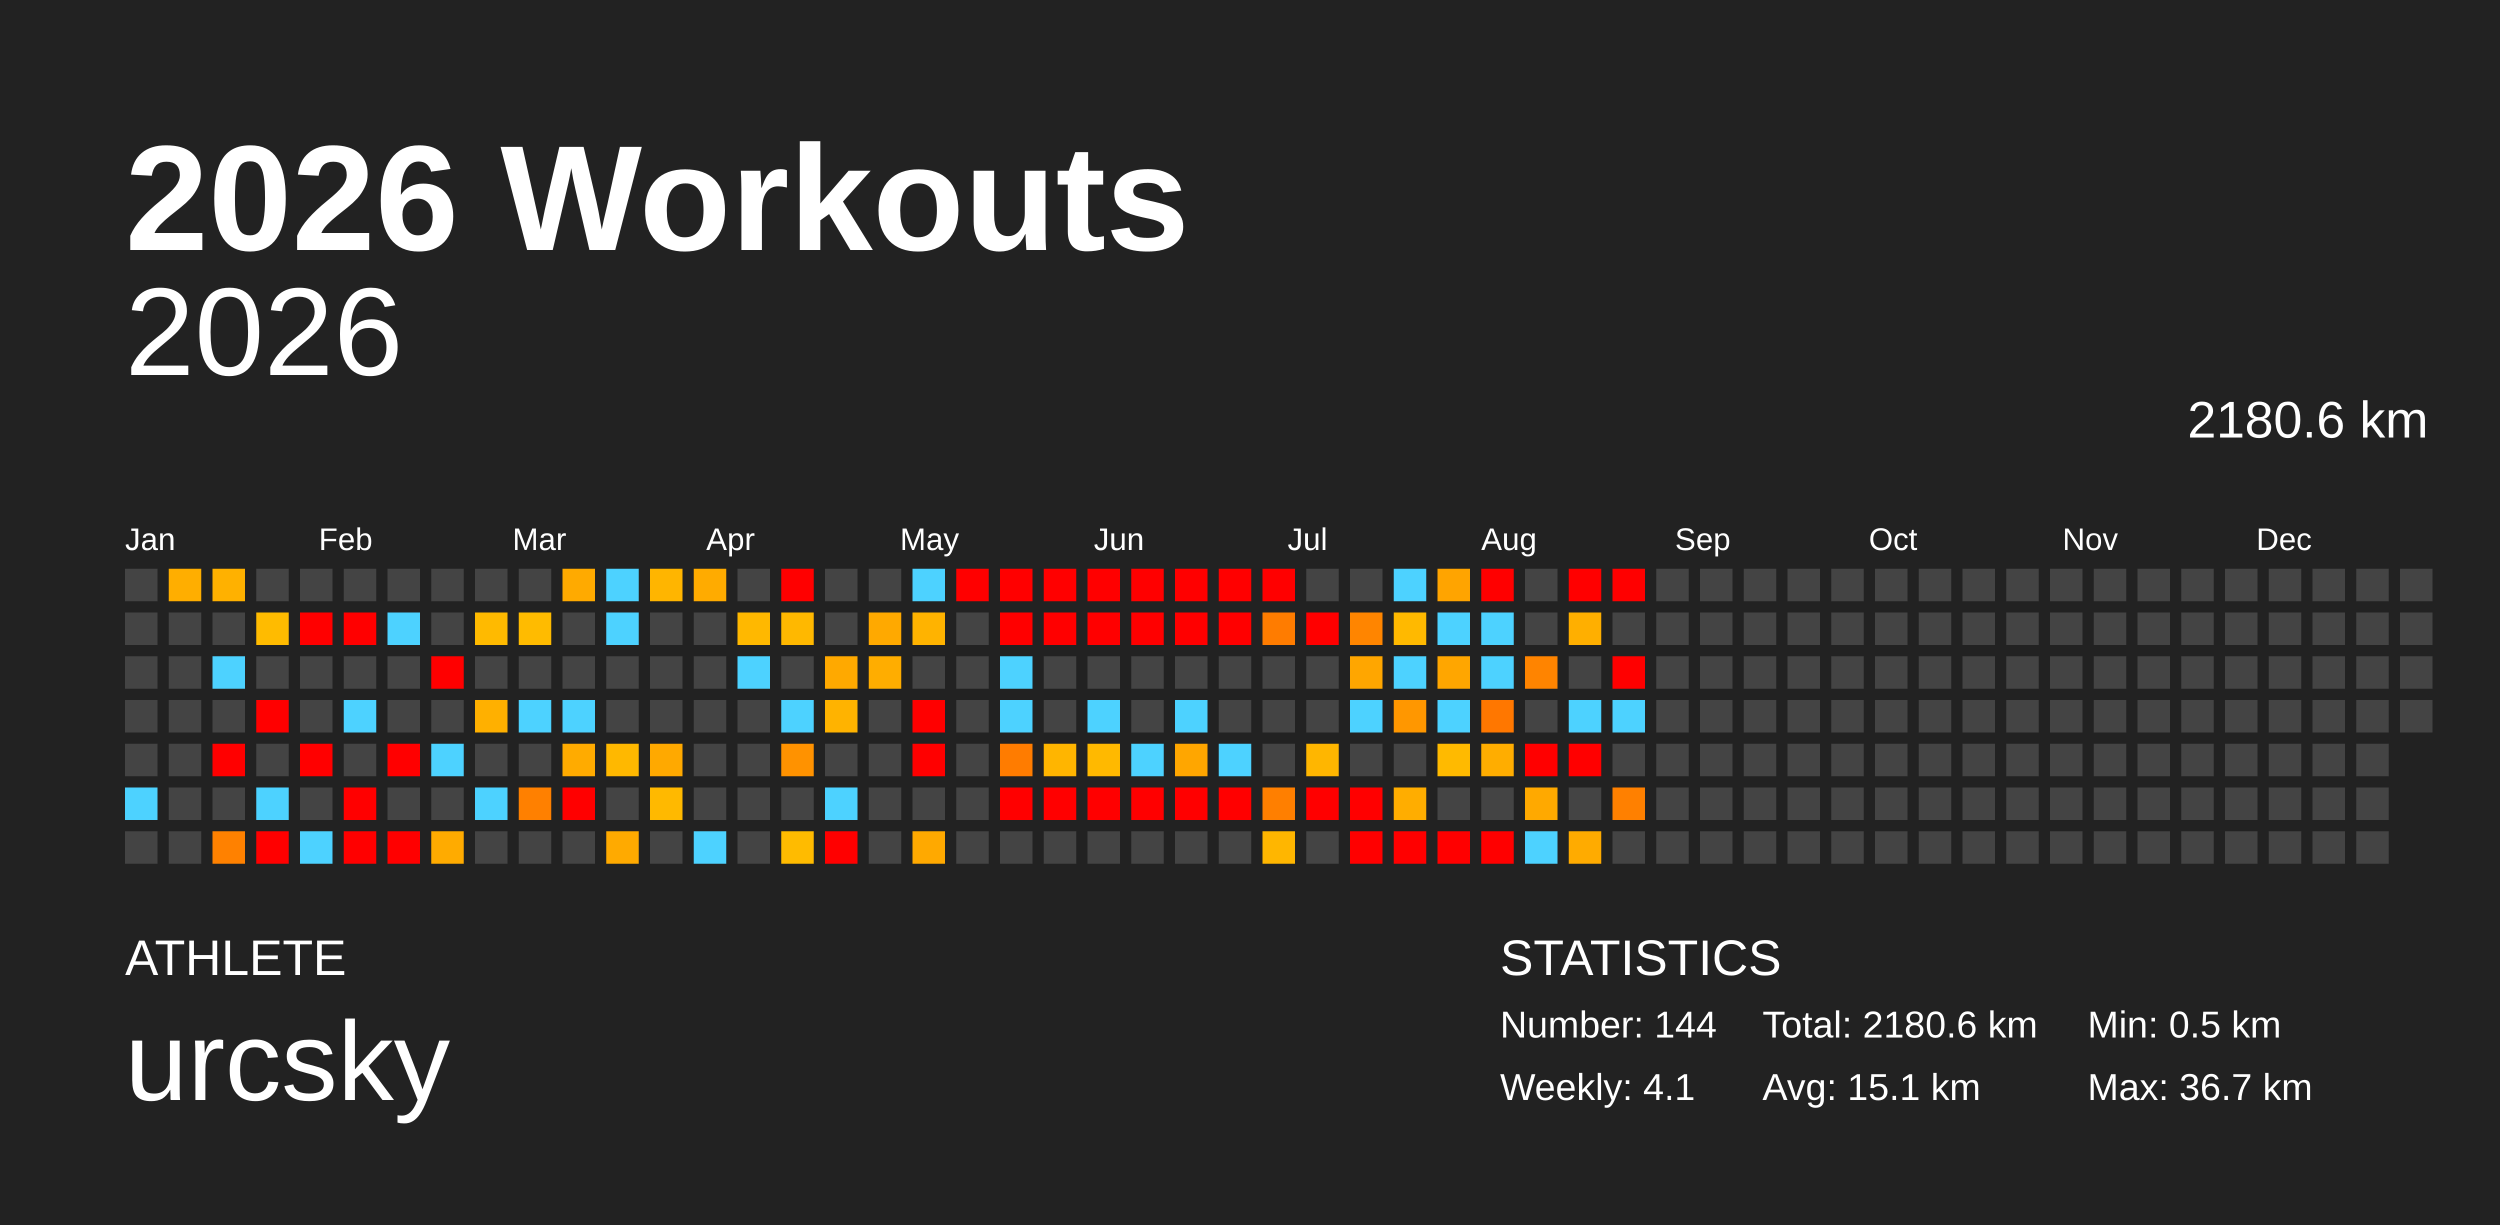
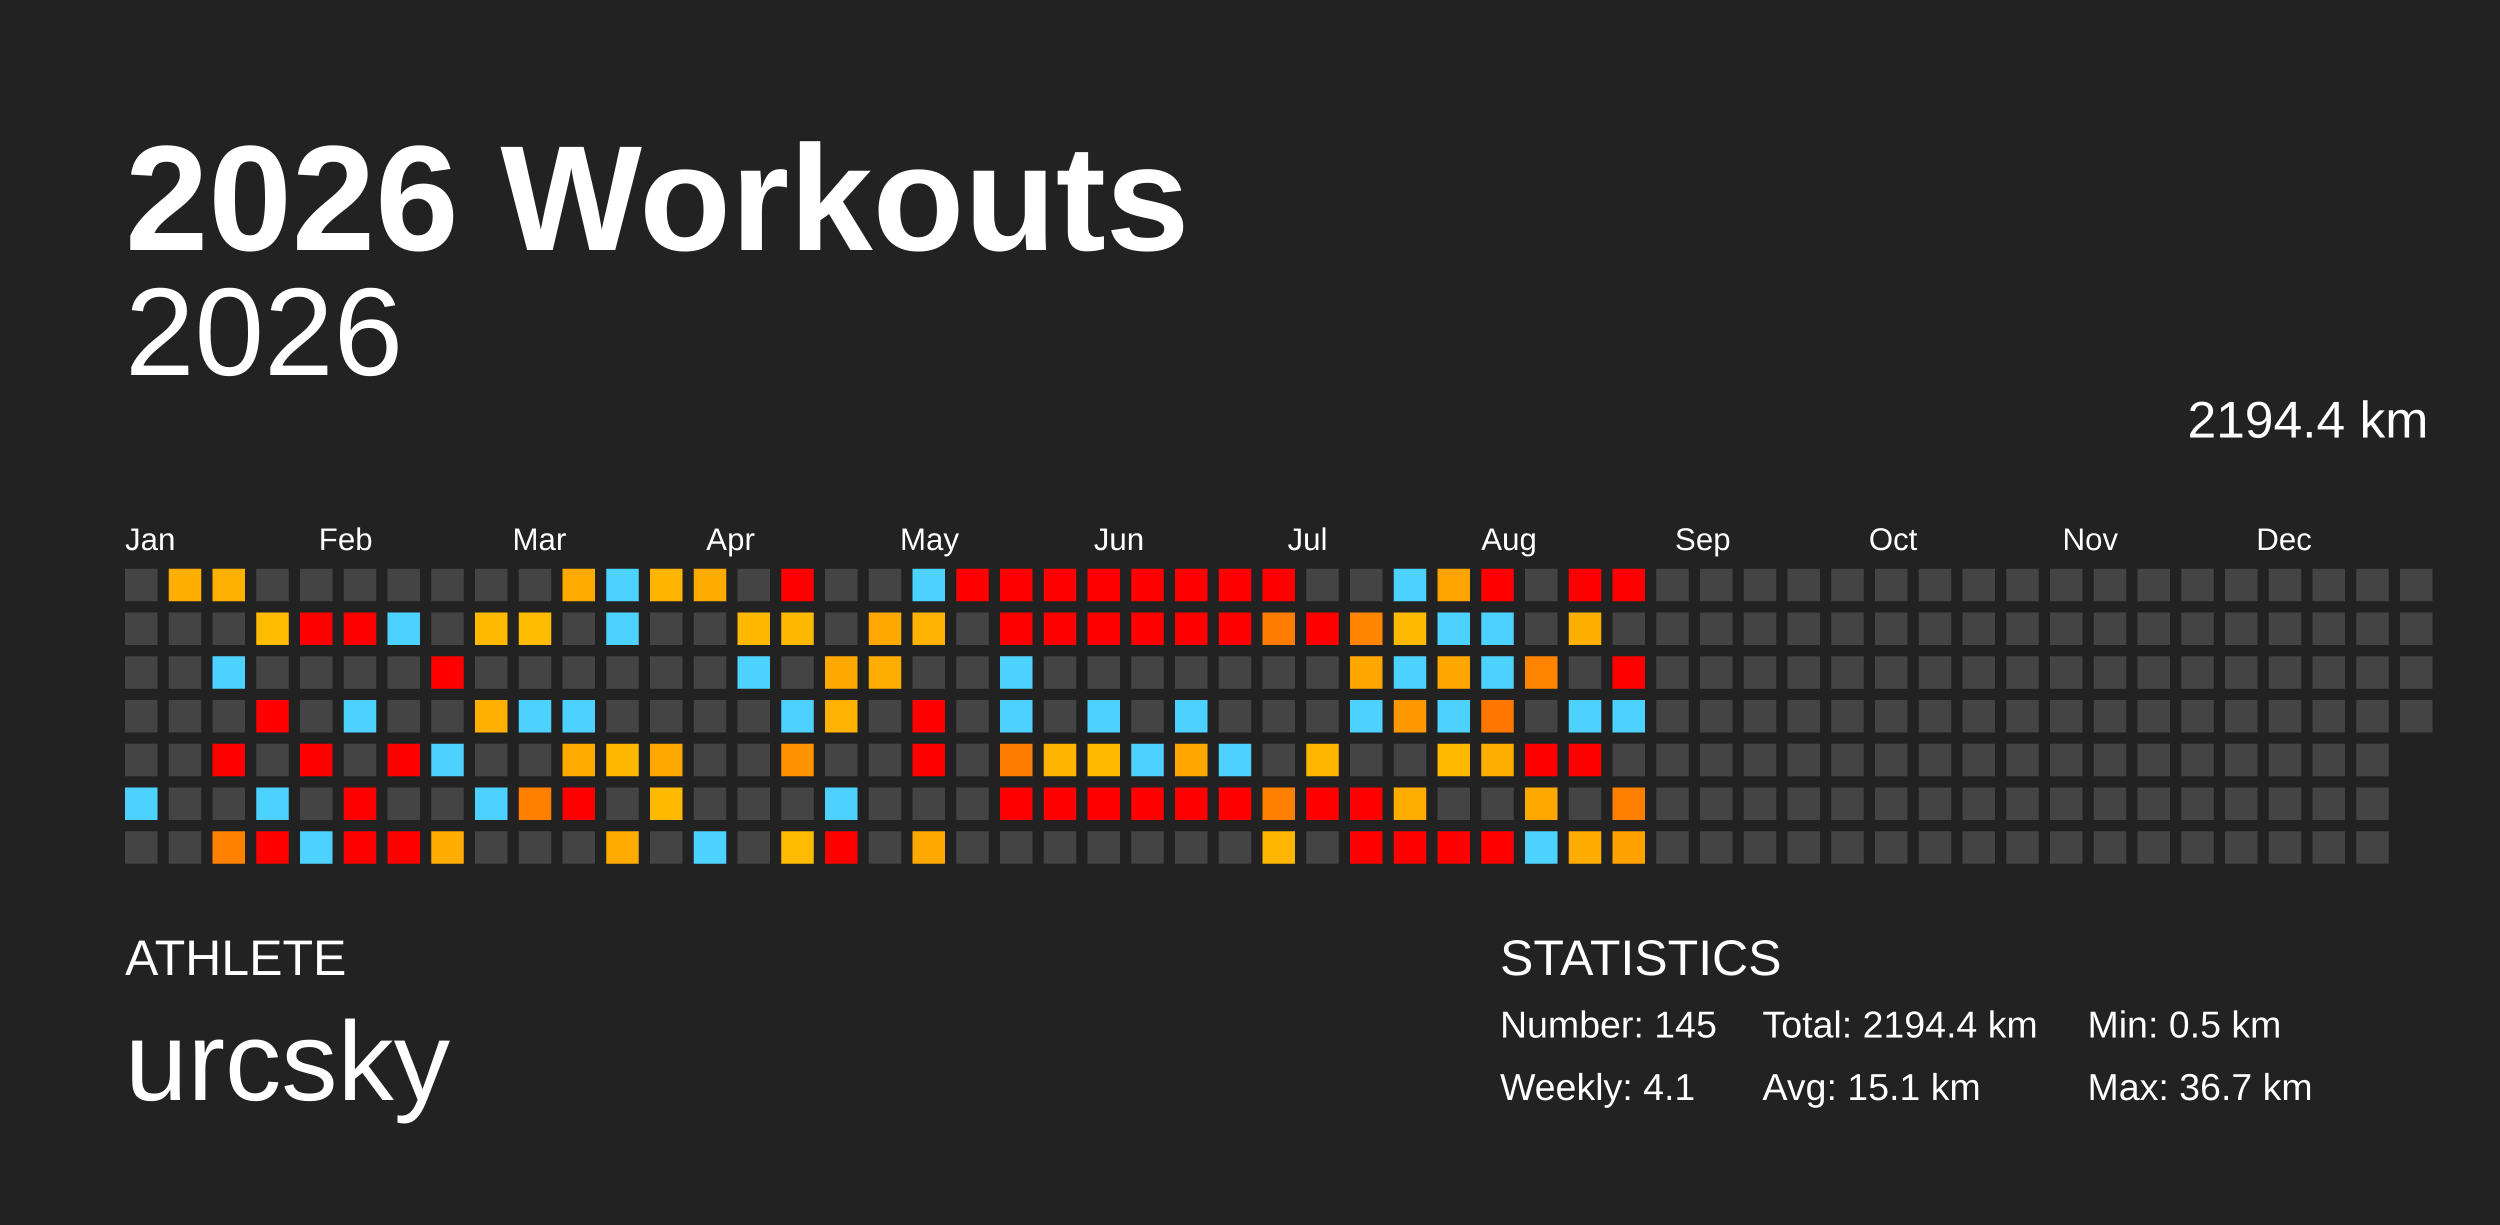
<svg xmlns="http://www.w3.org/2000/svg" baseProfile="full" height="98mm" version="1.1" viewBox="0,0,200,98" width="200mm">
  <defs />
  <rect fill="#222222" height="98" width="200" x="0" y="0" />
  <text fill="#FFFFFF" style="font-size:12px; font-family:Arial; font-weight:bold;" x="10" y="20">2026 Workouts</text>
  <text fill="#FFFFFF" style="font-size:4px; font-family:Arial" x="10" y="78">ATHLETE</text>
  <text fill="#FFFFFF" style="font-size:9px; font-family:Arial" x="10" y="88">urcsky</text>
  <text fill="#FFFFFF" style="font-size:4px; font-family:Arial" x="120" y="78">STATISTICS</text>
-   <text fill="#FFFFFF" style="font-size:3px; font-family:Arial" x="120" y="83">Number: 144</text>
+   <text fill="#FFFFFF" style="font-size:3px; font-family:Arial" x="120" y="83">Number: 145</text>
  <text fill="#FFFFFF" style="font-size:3px; font-family:Arial" x="120" y="88">Weekly: 4.1</text>
-   <text fill="#FFFFFF" style="font-size:3px; font-family:Arial" x="141" y="83">Total: 2180.6 km</text>
+   <text fill="#FFFFFF" style="font-size:3px; font-family:Arial" x="141" y="83">Total: 2194.4 km</text>
  <text fill="#FFFFFF" style="font-size:3px; font-family:Arial" x="141" y="88">Avg: 15.1 km</text>
  <text fill="#FFFFFF" style="font-size:3px; font-family:Arial" x="167" y="83">Min: 0.5 km</text>
  <text fill="#FFFFFF" style="font-size:3px; font-family:Arial" x="167" y="88">Max: 36.7 km</text>
  <text alignment-baseline="hanging" fill="#FFFFFF" style="font-size:10.0px; font-family:Arial;" x="10" y="30">2026</text>
-   <text alignment-baseline="hanging" fill="#FFFFFF" style="font-size:4.125px; font-family:Arial;" x="175" y="35">2180.6 km</text>
+   <text alignment-baseline="hanging" fill="#FFFFFF" style="font-size:4.125px; font-family:Arial;" x="175" y="35">2194.4 km</text>
  <text fill="#FFFFFF" style="font-size:2.5px; font-family:Arial" x="10.0" y="44">Jan</text>
  <text fill="#FFFFFF" style="font-size:2.5px; font-family:Arial" x="25.5" y="44">Feb</text>
  <text fill="#FFFFFF" style="font-size:2.5px; font-family:Arial" x="41.0" y="44">Mar</text>
  <text fill="#FFFFFF" style="font-size:2.5px; font-family:Arial" x="56.5" y="44">Apr</text>
  <text fill="#FFFFFF" style="font-size:2.5px; font-family:Arial" x="72.0" y="44">May</text>
  <text fill="#FFFFFF" style="font-size:2.5px; font-family:Arial" x="87.5" y="44">Jun</text>
  <text fill="#FFFFFF" style="font-size:2.5px; font-family:Arial" x="103.0" y="44">Jul</text>
  <text fill="#FFFFFF" style="font-size:2.5px; font-family:Arial" x="118.5" y="44">Aug</text>
  <text fill="#FFFFFF" style="font-size:2.5px; font-family:Arial" x="134.0" y="44">Sep</text>
  <text fill="#FFFFFF" style="font-size:2.5px; font-family:Arial" x="149.5" y="44">Oct</text>
  <text fill="#FFFFFF" style="font-size:2.5px; font-family:Arial" x="165.0" y="44">Nov</text>
  <text fill="#FFFFFF" style="font-size:2.5px; font-family:Arial" x="180.5" y="44">Dec</text>
  <rect fill="#444444" height="2.6" width="2.6" x="10.0" y="45.5" />
  <rect fill="#444444" height="2.6" width="2.6" x="10.0" y="49.0" />
  <rect fill="#444444" height="2.6" width="2.6" x="10.0" y="52.5" />
  <rect fill="#444444" height="2.6" width="2.6" x="10.0" y="56.0" />
  <rect fill="#444444" height="2.6" width="2.6" x="10.0" y="59.5" />
  <rect fill="#4dd2ff" height="2.6" width="2.6" x="10.0" y="63.0" />
  <rect fill="#444444" height="2.6" width="2.6" x="10.0" y="66.5" />
  <rect fill="#ffae00" height="2.6" width="2.6" x="13.5" y="45.5" />
  <rect fill="#444444" height="2.6" width="2.6" x="13.5" y="49.0" />
  <rect fill="#444444" height="2.6" width="2.6" x="13.5" y="52.5" />
  <rect fill="#444444" height="2.6" width="2.6" x="13.5" y="56.0" />
  <rect fill="#444444" height="2.6" width="2.6" x="13.5" y="59.5" />
  <rect fill="#444444" height="2.6" width="2.6" x="13.5" y="63.0" />
  <rect fill="#444444" height="2.6" width="2.6" x="13.5" y="66.5" />
  <rect fill="#ffb100" height="2.6" width="2.6" x="17.0" y="45.5" />
  <rect fill="#444444" height="2.6" width="2.6" x="17.0" y="49.0" />
  <rect fill="#4dd2ff" height="2.6" width="2.6" x="17.0" y="52.5" />
  <rect fill="#444444" height="2.6" width="2.6" x="17.0" y="56.0" />
  <rect fill="red" height="2.6" width="2.6" x="17.0" y="59.5" />
  <rect fill="#444444" height="2.6" width="2.6" x="17.0" y="63.0" />
  <rect fill="#ff8100" height="2.6" width="2.6" x="17.0" y="66.5" />
  <rect fill="#444444" height="2.6" width="2.6" x="20.5" y="45.5" />
  <rect fill="#ffbb00" height="2.6" width="2.6" x="20.5" y="49.0" />
  <rect fill="#444444" height="2.6" width="2.6" x="20.5" y="52.5" />
  <rect fill="red" height="2.6" width="2.6" x="20.5" y="56.0" />
  <rect fill="#444444" height="2.6" width="2.6" x="20.5" y="59.5" />
  <rect fill="#4dd2ff" height="2.6" width="2.6" x="20.5" y="63.0" />
  <rect fill="red" height="2.6" width="2.6" x="20.5" y="66.5" />
  <rect fill="#444444" height="2.6" width="2.6" x="24.0" y="45.5" />
  <rect fill="red" height="2.6" width="2.6" x="24.0" y="49.0" />
  <rect fill="#444444" height="2.6" width="2.6" x="24.0" y="52.5" />
  <rect fill="#444444" height="2.6" width="2.6" x="24.0" y="56.0" />
  <rect fill="red" height="2.6" width="2.6" x="24.0" y="59.5" />
  <rect fill="#444444" height="2.6" width="2.6" x="24.0" y="63.0" />
  <rect fill="#4dd2ff" height="2.6" width="2.6" x="24.0" y="66.5" />
  <rect fill="#444444" height="2.6" width="2.6" x="27.5" y="45.5" />
  <rect fill="red" height="2.6" width="2.6" x="27.5" y="49.0" />
  <rect fill="#444444" height="2.6" width="2.6" x="27.5" y="52.5" />
  <rect fill="#4dd2ff" height="2.6" width="2.6" x="27.5" y="56.0" />
  <rect fill="#444444" height="2.6" width="2.6" x="27.5" y="59.5" />
  <rect fill="red" height="2.6" width="2.6" x="27.5" y="63.0" />
  <rect fill="red" height="2.6" width="2.6" x="27.5" y="66.5" />
  <rect fill="#444444" height="2.6" width="2.6" x="31.0" y="45.5" />
  <rect fill="#4dd2ff" height="2.6" width="2.6" x="31.0" y="49.0" />
  <rect fill="#444444" height="2.6" width="2.6" x="31.0" y="52.5" />
  <rect fill="#444444" height="2.6" width="2.6" x="31.0" y="56.0" />
  <rect fill="red" height="2.6" width="2.6" x="31.0" y="59.5" />
  <rect fill="#444444" height="2.6" width="2.6" x="31.0" y="63.0" />
  <rect fill="red" height="2.6" width="2.6" x="31.0" y="66.5" />
  <rect fill="#444444" height="2.6" width="2.6" x="34.5" y="45.5" />
  <rect fill="#444444" height="2.6" width="2.6" x="34.5" y="49.0" />
  <rect fill="red" height="2.6" width="2.6" x="34.5" y="52.5" />
  <rect fill="#444444" height="2.6" width="2.6" x="34.5" y="56.0" />
  <rect fill="#4dd2ff" height="2.6" width="2.6" x="34.5" y="59.5" />
  <rect fill="#444444" height="2.6" width="2.6" x="34.5" y="63.0" />
  <rect fill="#ffab00" height="2.6" width="2.6" x="34.5" y="66.5" />
  <rect fill="#444444" height="2.6" width="2.6" x="38.0" y="45.5" />
  <rect fill="#ffba00" height="2.6" width="2.6" x="38.0" y="49.0" />
  <rect fill="#444444" height="2.6" width="2.6" x="38.0" y="52.5" />
  <rect fill="#ffb000" height="2.6" width="2.6" x="38.0" y="56.0" />
  <rect fill="#444444" height="2.6" width="2.6" x="38.0" y="59.5" />
  <rect fill="#4dd2ff" height="2.6" width="2.6" x="38.0" y="63.0" />
  <rect fill="#444444" height="2.6" width="2.6" x="38.0" y="66.5" />
  <rect fill="#444444" height="2.6" width="2.6" x="41.5" y="45.5" />
  <rect fill="#ffbb00" height="2.6" width="2.6" x="41.5" y="49.0" />
  <rect fill="#444444" height="2.6" width="2.6" x="41.5" y="52.5" />
  <rect fill="#4dd2ff" height="2.6" width="2.6" x="41.5" y="56.0" />
  <rect fill="#444444" height="2.6" width="2.6" x="41.5" y="59.5" />
  <rect fill="#ff8000" height="2.6" width="2.6" x="41.5" y="63.0" />
  <rect fill="#444444" height="2.6" width="2.6" x="41.5" y="66.5" />
  <rect fill="#ffaa00" height="2.6" width="2.6" x="45.0" y="45.5" />
  <rect fill="#444444" height="2.6" width="2.6" x="45.0" y="49.0" />
  <rect fill="#444444" height="2.6" width="2.6" x="45.0" y="52.5" />
  <rect fill="#4dd2ff" height="2.6" width="2.6" x="45.0" y="56.0" />
  <rect fill="#ffab00" height="2.6" width="2.6" x="45.0" y="59.5" />
  <rect fill="red" height="2.6" width="2.6" x="45.0" y="63.0" />
  <rect fill="#444444" height="2.6" width="2.6" x="45.0" y="66.5" />
  <rect fill="#4dd2ff" height="2.6" width="2.6" x="48.5" y="45.5" />
  <rect fill="#4dd2ff" height="2.6" width="2.6" x="48.5" y="49.0" />
  <rect fill="#444444" height="2.6" width="2.6" x="48.5" y="52.5" />
  <rect fill="#444444" height="2.6" width="2.6" x="48.5" y="56.0" />
  <rect fill="#ffb800" height="2.6" width="2.6" x="48.5" y="59.5" />
  <rect fill="#444444" height="2.6" width="2.6" x="48.5" y="63.0" />
  <rect fill="#ffaa00" height="2.6" width="2.6" x="48.5" y="66.5" />
  <rect fill="#ffb500" height="2.6" width="2.6" x="52.0" y="45.5" />
  <rect fill="#444444" height="2.6" width="2.6" x="52.0" y="49.0" />
  <rect fill="#444444" height="2.6" width="2.6" x="52.0" y="52.5" />
  <rect fill="#444444" height="2.6" width="2.6" x="52.0" y="56.0" />
  <rect fill="#ffa900" height="2.6" width="2.6" x="52.0" y="59.5" />
  <rect fill="#ffb900" height="2.6" width="2.6" x="52.0" y="63.0" />
  <rect fill="#444444" height="2.6" width="2.6" x="52.0" y="66.5" />
  <rect fill="#ffab00" height="2.6" width="2.6" x="55.5" y="45.5" />
  <rect fill="#444444" height="2.6" width="2.6" x="55.5" y="49.0" />
  <rect fill="#444444" height="2.6" width="2.6" x="55.5" y="52.5" />
  <rect fill="#444444" height="2.6" width="2.6" x="55.5" y="56.0" />
  <rect fill="#444444" height="2.6" width="2.6" x="55.5" y="59.5" />
  <rect fill="#444444" height="2.6" width="2.6" x="55.5" y="63.0" />
  <rect fill="#4dd2ff" height="2.6" width="2.6" x="55.5" y="66.5" />
  <rect fill="#444444" height="2.6" width="2.6" x="59.0" y="45.5" />
  <rect fill="#ffb800" height="2.6" width="2.6" x="59.0" y="49.0" />
  <rect fill="#4dd2ff" height="2.6" width="2.6" x="59.0" y="52.5" />
  <rect fill="#444444" height="2.6" width="2.6" x="59.0" y="56.0" />
  <rect fill="#444444" height="2.6" width="2.6" x="59.0" y="59.5" />
  <rect fill="#444444" height="2.6" width="2.6" x="59.0" y="63.0" />
  <rect fill="#444444" height="2.6" width="2.6" x="59.0" y="66.5" />
  <rect fill="red" height="2.6" width="2.6" x="62.5" y="45.5" />
  <rect fill="#ffb800" height="2.6" width="2.6" x="62.5" y="49.0" />
  <rect fill="#444444" height="2.6" width="2.6" x="62.5" y="52.5" />
  <rect fill="#4dd2ff" height="2.6" width="2.6" x="62.5" y="56.0" />
  <rect fill="#ff9200" height="2.6" width="2.6" x="62.5" y="59.5" />
  <rect fill="#444444" height="2.6" width="2.6" x="62.5" y="63.0" />
  <rect fill="#ffbb00" height="2.6" width="2.6" x="62.5" y="66.5" />
  <rect fill="#444444" height="2.6" width="2.6" x="66.0" y="45.5" />
  <rect fill="#444444" height="2.6" width="2.6" x="66.0" y="49.0" />
  <rect fill="#ffa900" height="2.6" width="2.6" x="66.0" y="52.5" />
  <rect fill="#ffb300" height="2.6" width="2.6" x="66.0" y="56.0" />
  <rect fill="#444444" height="2.6" width="2.6" x="66.0" y="59.5" />
  <rect fill="#4dd2ff" height="2.6" width="2.6" x="66.0" y="63.0" />
  <rect fill="red" height="2.6" width="2.6" x="66.0" y="66.5" />
  <rect fill="#444444" height="2.6" width="2.6" x="69.5" y="45.5" />
  <rect fill="#ffa900" height="2.6" width="2.6" x="69.5" y="49.0" />
  <rect fill="#ffad00" height="2.6" width="2.6" x="69.5" y="52.5" />
  <rect fill="#444444" height="2.6" width="2.6" x="69.5" y="56.0" />
  <rect fill="#444444" height="2.6" width="2.6" x="69.5" y="59.5" />
  <rect fill="#444444" height="2.6" width="2.6" x="69.5" y="63.0" />
  <rect fill="#444444" height="2.6" width="2.6" x="69.5" y="66.5" />
  <rect fill="#4dd2ff" height="2.6" width="2.6" x="73.0" y="45.5" />
  <rect fill="#ffb300" height="2.6" width="2.6" x="73.0" y="49.0" />
  <rect fill="#444444" height="2.6" width="2.6" x="73.0" y="52.5" />
  <rect fill="red" height="2.6" width="2.6" x="73.0" y="56.0" />
  <rect fill="red" height="2.6" width="2.6" x="73.0" y="59.5" />
  <rect fill="#444444" height="2.6" width="2.6" x="73.0" y="63.0" />
  <rect fill="#ffa900" height="2.6" width="2.6" x="73.0" y="66.5" />
  <rect fill="red" height="2.6" width="2.6" x="76.5" y="45.5" />
  <rect fill="#444444" height="2.6" width="2.6" x="76.5" y="49.0" />
  <rect fill="#444444" height="2.6" width="2.6" x="76.5" y="52.5" />
  <rect fill="#444444" height="2.6" width="2.6" x="76.5" y="56.0" />
  <rect fill="#444444" height="2.6" width="2.6" x="76.5" y="59.5" />
  <rect fill="#444444" height="2.6" width="2.6" x="76.5" y="63.0" />
  <rect fill="#444444" height="2.6" width="2.6" x="76.5" y="66.5" />
  <rect fill="red" height="2.6" width="2.6" x="80.0" y="45.5" />
  <rect fill="red" height="2.6" width="2.6" x="80.0" y="49.0" />
  <rect fill="#4dd2ff" height="2.6" width="2.6" x="80.0" y="52.5" />
  <rect fill="#4dd2ff" height="2.6" width="2.6" x="80.0" y="56.0" />
  <rect fill="#ff7c00" height="2.6" width="2.6" x="80.0" y="59.5" />
  <rect fill="red" height="2.6" width="2.6" x="80.0" y="63.0" />
  <rect fill="#444444" height="2.6" width="2.6" x="80.0" y="66.5" />
  <rect fill="red" height="2.6" width="2.6" x="83.5" y="45.5" />
  <rect fill="red" height="2.6" width="2.6" x="83.5" y="49.0" />
  <rect fill="#444444" height="2.6" width="2.6" x="83.5" y="52.5" />
  <rect fill="#444444" height="2.6" width="2.6" x="83.5" y="56.0" />
  <rect fill="#ffb500" height="2.6" width="2.6" x="83.5" y="59.5" />
  <rect fill="red" height="2.6" width="2.6" x="83.5" y="63.0" />
  <rect fill="#444444" height="2.6" width="2.6" x="83.5" y="66.5" />
  <rect fill="red" height="2.6" width="2.6" x="87.0" y="45.5" />
  <rect fill="red" height="2.6" width="2.6" x="87.0" y="49.0" />
  <rect fill="#444444" height="2.6" width="2.6" x="87.0" y="52.5" />
  <rect fill="#4dd2ff" height="2.6" width="2.6" x="87.0" y="56.0" />
  <rect fill="#ffb900" height="2.6" width="2.6" x="87.0" y="59.5" />
  <rect fill="red" height="2.6" width="2.6" x="87.0" y="63.0" />
  <rect fill="#444444" height="2.6" width="2.6" x="87.0" y="66.5" />
  <rect fill="red" height="2.6" width="2.6" x="90.5" y="45.5" />
  <rect fill="red" height="2.6" width="2.6" x="90.5" y="49.0" />
  <rect fill="#444444" height="2.6" width="2.6" x="90.5" y="52.5" />
  <rect fill="#444444" height="2.6" width="2.6" x="90.5" y="56.0" />
  <rect fill="#4dd2ff" height="2.6" width="2.6" x="90.5" y="59.5" />
  <rect fill="red" height="2.6" width="2.6" x="90.5" y="63.0" />
  <rect fill="#444444" height="2.6" width="2.6" x="90.5" y="66.5" />
  <rect fill="red" height="2.6" width="2.6" x="94.0" y="45.5" />
  <rect fill="red" height="2.6" width="2.6" x="94.0" y="49.0" />
  <rect fill="#444444" height="2.6" width="2.6" x="94.0" y="52.5" />
  <rect fill="#4dd2ff" height="2.6" width="2.6" x="94.0" y="56.0" />
  <rect fill="#ffa600" height="2.6" width="2.6" x="94.0" y="59.5" />
  <rect fill="red" height="2.6" width="2.6" x="94.0" y="63.0" />
  <rect fill="#444444" height="2.6" width="2.6" x="94.0" y="66.5" />
  <rect fill="red" height="2.6" width="2.6" x="97.5" y="45.5" />
  <rect fill="red" height="2.6" width="2.6" x="97.5" y="49.0" />
  <rect fill="#444444" height="2.6" width="2.6" x="97.5" y="52.5" />
  <rect fill="#444444" height="2.6" width="2.6" x="97.5" y="56.0" />
  <rect fill="#4dd2ff" height="2.6" width="2.6" x="97.5" y="59.5" />
  <rect fill="red" height="2.6" width="2.6" x="97.5" y="63.0" />
  <rect fill="#444444" height="2.6" width="2.6" x="97.5" y="66.5" />
  <rect fill="red" height="2.6" width="2.6" x="101.0" y="45.5" />
  <rect fill="#ff7c00" height="2.6" width="2.6" x="101.0" y="49.0" />
  <rect fill="#444444" height="2.6" width="2.6" x="101.0" y="52.5" />
  <rect fill="#444444" height="2.6" width="2.6" x="101.0" y="56.0" />
  <rect fill="#444444" height="2.6" width="2.6" x="101.0" y="59.5" />
  <rect fill="#ff7f00" height="2.6" width="2.6" x="101.0" y="63.0" />
  <rect fill="#ffb600" height="2.6" width="2.6" x="101.0" y="66.5" />
  <rect fill="#444444" height="2.6" width="2.6" x="104.5" y="45.5" />
  <rect fill="red" height="2.6" width="2.6" x="104.5" y="49.0" />
  <rect fill="#444444" height="2.6" width="2.6" x="104.5" y="52.5" />
  <rect fill="#444444" height="2.6" width="2.6" x="104.5" y="56.0" />
  <rect fill="#ffb600" height="2.6" width="2.6" x="104.5" y="59.5" />
  <rect fill="red" height="2.6" width="2.6" x="104.5" y="63.0" />
  <rect fill="#444444" height="2.6" width="2.6" x="104.5" y="66.5" />
  <rect fill="#444444" height="2.6" width="2.6" x="108.0" y="45.5" />
  <rect fill="#ff8500" height="2.6" width="2.6" x="108.0" y="49.0" />
  <rect fill="#ffa600" height="2.6" width="2.6" x="108.0" y="52.5" />
  <rect fill="#4dd2ff" height="2.6" width="2.6" x="108.0" y="56.0" />
  <rect fill="#444444" height="2.6" width="2.6" x="108.0" y="59.5" />
  <rect fill="red" height="2.6" width="2.6" x="108.0" y="63.0" />
  <rect fill="red" height="2.6" width="2.6" x="108.0" y="66.5" />
  <rect fill="#4dd2ff" height="2.6" width="2.6" x="111.5" y="45.5" />
  <rect fill="#ffb900" height="2.6" width="2.6" x="111.5" y="49.0" />
  <rect fill="#4dd2ff" height="2.6" width="2.6" x="111.5" y="52.5" />
  <rect fill="#ff9700" height="2.6" width="2.6" x="111.5" y="56.0" />
  <rect fill="#444444" height="2.6" width="2.6" x="111.5" y="59.5" />
  <rect fill="#ffad00" height="2.6" width="2.6" x="111.5" y="63.0" />
  <rect fill="red" height="2.6" width="2.6" x="111.5" y="66.5" />
  <rect fill="#ffa400" height="2.6" width="2.6" x="115.0" y="45.5" />
  <rect fill="#4dd2ff" height="2.6" width="2.6" x="115.0" y="49.0" />
  <rect fill="#ffa600" height="2.6" width="2.6" x="115.0" y="52.5" />
  <rect fill="#4dd2ff" height="2.6" width="2.6" x="115.0" y="56.0" />
  <rect fill="#ffba00" height="2.6" width="2.6" x="115.0" y="59.5" />
  <rect fill="#444444" height="2.6" width="2.6" x="115.0" y="63.0" />
  <rect fill="red" height="2.6" width="2.6" x="115.0" y="66.5" />
  <rect fill="red" height="2.6" width="2.6" x="118.5" y="45.5" />
  <rect fill="#4dd2ff" height="2.6" width="2.6" x="118.5" y="49.0" />
  <rect fill="#4dd2ff" height="2.6" width="2.6" x="118.5" y="52.5" />
  <rect fill="#ff7700" height="2.6" width="2.6" x="118.5" y="56.0" />
  <rect fill="#ffad00" height="2.6" width="2.6" x="118.5" y="59.5" />
  <rect fill="#444444" height="2.6" width="2.6" x="118.5" y="63.0" />
  <rect fill="red" height="2.6" width="2.6" x="118.5" y="66.5" />
  <rect fill="#444444" height="2.6" width="2.6" x="122.0" y="45.5" />
  <rect fill="#444444" height="2.6" width="2.6" x="122.0" y="49.0" />
  <rect fill="#ff8400" height="2.6" width="2.6" x="122.0" y="52.5" />
  <rect fill="#444444" height="2.6" width="2.6" x="122.0" y="56.0" />
  <rect fill="red" height="2.6" width="2.6" x="122.0" y="59.5" />
  <rect fill="#ffa900" height="2.6" width="2.6" x="122.0" y="63.0" />
  <rect fill="#4dd2ff" height="2.6" width="2.6" x="122.0" y="66.5" />
  <rect fill="red" height="2.6" width="2.6" x="125.5" y="45.5" />
  <rect fill="#ffaf00" height="2.6" width="2.6" x="125.5" y="49.0" />
  <rect fill="#444444" height="2.6" width="2.6" x="125.5" y="52.5" />
  <rect fill="#4dd2ff" height="2.6" width="2.6" x="125.5" y="56.0" />
  <rect fill="red" height="2.6" width="2.6" x="125.5" y="59.5" />
  <rect fill="#444444" height="2.6" width="2.6" x="125.5" y="63.0" />
  <rect fill="#ffab00" height="2.6" width="2.6" x="125.5" y="66.5" />
  <rect fill="red" height="2.6" width="2.6" x="129.0" y="45.5" />
  <rect fill="#444444" height="2.6" width="2.6" x="129.0" y="49.0" />
  <rect fill="red" height="2.6" width="2.6" x="129.0" y="52.5" />
  <rect fill="#4dd2ff" height="2.6" width="2.6" x="129.0" y="56.0" />
  <rect fill="#444444" height="2.6" width="2.6" x="129.0" y="59.5" />
  <rect fill="#ff8000" height="2.6" width="2.6" x="129.0" y="63.0" />
-   <rect fill="#444444" height="2.6" width="2.6" x="129.0" y="66.5" />
+   <rect fill="#ffa200" height="2.6" width="2.6" x="129.0" y="66.5" />
  <rect fill="#444444" height="2.6" width="2.6" x="132.5" y="45.5" />
  <rect fill="#444444" height="2.6" width="2.6" x="132.5" y="49.0" />
  <rect fill="#444444" height="2.6" width="2.6" x="132.5" y="52.5" />
  <rect fill="#444444" height="2.6" width="2.6" x="132.5" y="56.0" />
  <rect fill="#444444" height="2.6" width="2.6" x="132.5" y="59.5" />
  <rect fill="#444444" height="2.6" width="2.6" x="132.5" y="63.0" />
  <rect fill="#444444" height="2.6" width="2.6" x="132.5" y="66.5" />
  <rect fill="#444444" height="2.6" width="2.6" x="136.0" y="45.5" />
  <rect fill="#444444" height="2.6" width="2.6" x="136.0" y="49.0" />
  <rect fill="#444444" height="2.6" width="2.6" x="136.0" y="52.5" />
  <rect fill="#444444" height="2.6" width="2.6" x="136.0" y="56.0" />
  <rect fill="#444444" height="2.6" width="2.6" x="136.0" y="59.5" />
  <rect fill="#444444" height="2.6" width="2.6" x="136.0" y="63.0" />
  <rect fill="#444444" height="2.6" width="2.6" x="136.0" y="66.5" />
  <rect fill="#444444" height="2.6" width="2.6" x="139.5" y="45.5" />
  <rect fill="#444444" height="2.6" width="2.6" x="139.5" y="49.0" />
  <rect fill="#444444" height="2.6" width="2.6" x="139.5" y="52.5" />
  <rect fill="#444444" height="2.6" width="2.6" x="139.5" y="56.0" />
  <rect fill="#444444" height="2.6" width="2.6" x="139.5" y="59.5" />
  <rect fill="#444444" height="2.6" width="2.6" x="139.5" y="63.0" />
  <rect fill="#444444" height="2.6" width="2.6" x="139.5" y="66.5" />
  <rect fill="#444444" height="2.6" width="2.6" x="143.0" y="45.5" />
  <rect fill="#444444" height="2.6" width="2.6" x="143.0" y="49.0" />
  <rect fill="#444444" height="2.6" width="2.6" x="143.0" y="52.5" />
  <rect fill="#444444" height="2.6" width="2.6" x="143.0" y="56.0" />
  <rect fill="#444444" height="2.6" width="2.6" x="143.0" y="59.5" />
  <rect fill="#444444" height="2.6" width="2.6" x="143.0" y="63.0" />
  <rect fill="#444444" height="2.6" width="2.6" x="143.0" y="66.5" />
  <rect fill="#444444" height="2.6" width="2.6" x="146.5" y="45.5" />
  <rect fill="#444444" height="2.6" width="2.6" x="146.5" y="49.0" />
  <rect fill="#444444" height="2.6" width="2.6" x="146.5" y="52.5" />
  <rect fill="#444444" height="2.6" width="2.6" x="146.5" y="56.0" />
  <rect fill="#444444" height="2.6" width="2.6" x="146.5" y="59.5" />
  <rect fill="#444444" height="2.6" width="2.6" x="146.5" y="63.0" />
  <rect fill="#444444" height="2.6" width="2.6" x="146.5" y="66.5" />
  <rect fill="#444444" height="2.6" width="2.6" x="150.0" y="45.5" />
  <rect fill="#444444" height="2.6" width="2.6" x="150.0" y="49.0" />
  <rect fill="#444444" height="2.6" width="2.6" x="150.0" y="52.5" />
  <rect fill="#444444" height="2.6" width="2.6" x="150.0" y="56.0" />
  <rect fill="#444444" height="2.6" width="2.6" x="150.0" y="59.5" />
  <rect fill="#444444" height="2.6" width="2.6" x="150.0" y="63.0" />
  <rect fill="#444444" height="2.6" width="2.6" x="150.0" y="66.5" />
  <rect fill="#444444" height="2.6" width="2.6" x="153.5" y="45.5" />
  <rect fill="#444444" height="2.6" width="2.6" x="153.5" y="49.0" />
  <rect fill="#444444" height="2.6" width="2.6" x="153.5" y="52.5" />
  <rect fill="#444444" height="2.6" width="2.6" x="153.5" y="56.0" />
  <rect fill="#444444" height="2.6" width="2.6" x="153.5" y="59.5" />
  <rect fill="#444444" height="2.6" width="2.6" x="153.5" y="63.0" />
  <rect fill="#444444" height="2.6" width="2.6" x="153.5" y="66.5" />
  <rect fill="#444444" height="2.6" width="2.6" x="157.0" y="45.5" />
  <rect fill="#444444" height="2.6" width="2.6" x="157.0" y="49.0" />
  <rect fill="#444444" height="2.6" width="2.6" x="157.0" y="52.5" />
  <rect fill="#444444" height="2.6" width="2.6" x="157.0" y="56.0" />
  <rect fill="#444444" height="2.6" width="2.6" x="157.0" y="59.5" />
  <rect fill="#444444" height="2.6" width="2.6" x="157.0" y="63.0" />
  <rect fill="#444444" height="2.6" width="2.6" x="157.0" y="66.5" />
  <rect fill="#444444" height="2.6" width="2.6" x="160.5" y="45.5" />
  <rect fill="#444444" height="2.6" width="2.6" x="160.5" y="49.0" />
  <rect fill="#444444" height="2.6" width="2.6" x="160.5" y="52.5" />
  <rect fill="#444444" height="2.6" width="2.6" x="160.5" y="56.0" />
  <rect fill="#444444" height="2.6" width="2.6" x="160.5" y="59.5" />
  <rect fill="#444444" height="2.6" width="2.6" x="160.5" y="63.0" />
  <rect fill="#444444" height="2.6" width="2.6" x="160.5" y="66.5" />
  <rect fill="#444444" height="2.6" width="2.6" x="164.0" y="45.5" />
  <rect fill="#444444" height="2.6" width="2.6" x="164.0" y="49.0" />
  <rect fill="#444444" height="2.6" width="2.6" x="164.0" y="52.5" />
  <rect fill="#444444" height="2.6" width="2.6" x="164.0" y="56.0" />
  <rect fill="#444444" height="2.6" width="2.6" x="164.0" y="59.5" />
  <rect fill="#444444" height="2.6" width="2.6" x="164.0" y="63.0" />
  <rect fill="#444444" height="2.6" width="2.6" x="164.0" y="66.5" />
  <rect fill="#444444" height="2.6" width="2.6" x="167.5" y="45.5" />
  <rect fill="#444444" height="2.6" width="2.6" x="167.5" y="49.0" />
  <rect fill="#444444" height="2.6" width="2.6" x="167.5" y="52.5" />
  <rect fill="#444444" height="2.6" width="2.6" x="167.5" y="56.0" />
  <rect fill="#444444" height="2.6" width="2.6" x="167.5" y="59.5" />
  <rect fill="#444444" height="2.6" width="2.6" x="167.5" y="63.0" />
  <rect fill="#444444" height="2.6" width="2.6" x="167.5" y="66.5" />
  <rect fill="#444444" height="2.6" width="2.6" x="171.0" y="45.5" />
  <rect fill="#444444" height="2.6" width="2.6" x="171.0" y="49.0" />
  <rect fill="#444444" height="2.6" width="2.6" x="171.0" y="52.5" />
  <rect fill="#444444" height="2.6" width="2.6" x="171.0" y="56.0" />
  <rect fill="#444444" height="2.6" width="2.6" x="171.0" y="59.5" />
  <rect fill="#444444" height="2.6" width="2.6" x="171.0" y="63.0" />
  <rect fill="#444444" height="2.6" width="2.6" x="171.0" y="66.5" />
  <rect fill="#444444" height="2.6" width="2.6" x="174.5" y="45.5" />
  <rect fill="#444444" height="2.6" width="2.6" x="174.5" y="49.0" />
  <rect fill="#444444" height="2.6" width="2.6" x="174.5" y="52.5" />
  <rect fill="#444444" height="2.6" width="2.6" x="174.5" y="56.0" />
  <rect fill="#444444" height="2.6" width="2.6" x="174.5" y="59.5" />
  <rect fill="#444444" height="2.6" width="2.6" x="174.5" y="63.0" />
  <rect fill="#444444" height="2.6" width="2.6" x="174.5" y="66.5" />
  <rect fill="#444444" height="2.6" width="2.6" x="178.0" y="45.5" />
  <rect fill="#444444" height="2.6" width="2.6" x="178.0" y="49.0" />
  <rect fill="#444444" height="2.6" width="2.6" x="178.0" y="52.5" />
  <rect fill="#444444" height="2.6" width="2.6" x="178.0" y="56.0" />
  <rect fill="#444444" height="2.6" width="2.6" x="178.0" y="59.5" />
  <rect fill="#444444" height="2.6" width="2.6" x="178.0" y="63.0" />
  <rect fill="#444444" height="2.6" width="2.6" x="178.0" y="66.5" />
  <rect fill="#444444" height="2.6" width="2.6" x="181.5" y="45.5" />
  <rect fill="#444444" height="2.6" width="2.6" x="181.5" y="49.0" />
  <rect fill="#444444" height="2.6" width="2.6" x="181.5" y="52.5" />
  <rect fill="#444444" height="2.6" width="2.6" x="181.5" y="56.0" />
  <rect fill="#444444" height="2.6" width="2.6" x="181.5" y="59.5" />
  <rect fill="#444444" height="2.6" width="2.6" x="181.5" y="63.0" />
  <rect fill="#444444" height="2.6" width="2.6" x="181.5" y="66.5" />
  <rect fill="#444444" height="2.6" width="2.6" x="185.0" y="45.5" />
  <rect fill="#444444" height="2.6" width="2.6" x="185.0" y="49.0" />
  <rect fill="#444444" height="2.6" width="2.6" x="185.0" y="52.5" />
  <rect fill="#444444" height="2.6" width="2.6" x="185.0" y="56.0" />
  <rect fill="#444444" height="2.6" width="2.6" x="185.0" y="59.5" />
  <rect fill="#444444" height="2.6" width="2.6" x="185.0" y="63.0" />
  <rect fill="#444444" height="2.6" width="2.6" x="185.0" y="66.5" />
  <rect fill="#444444" height="2.6" width="2.6" x="188.5" y="45.5" />
  <rect fill="#444444" height="2.6" width="2.6" x="188.5" y="49.0" />
  <rect fill="#444444" height="2.6" width="2.6" x="188.5" y="52.5" />
  <rect fill="#444444" height="2.6" width="2.6" x="188.5" y="56.0" />
  <rect fill="#444444" height="2.6" width="2.6" x="188.5" y="59.5" />
  <rect fill="#444444" height="2.6" width="2.6" x="188.5" y="63.0" />
  <rect fill="#444444" height="2.6" width="2.6" x="188.5" y="66.5" />
  <rect fill="#444444" height="2.6" width="2.6" x="192.0" y="45.5" />
  <rect fill="#444444" height="2.6" width="2.6" x="192.0" y="49.0" />
  <rect fill="#444444" height="2.6" width="2.6" x="192.0" y="52.5" />
  <rect fill="#444444" height="2.6" width="2.6" x="192.0" y="56.0" />
</svg>
